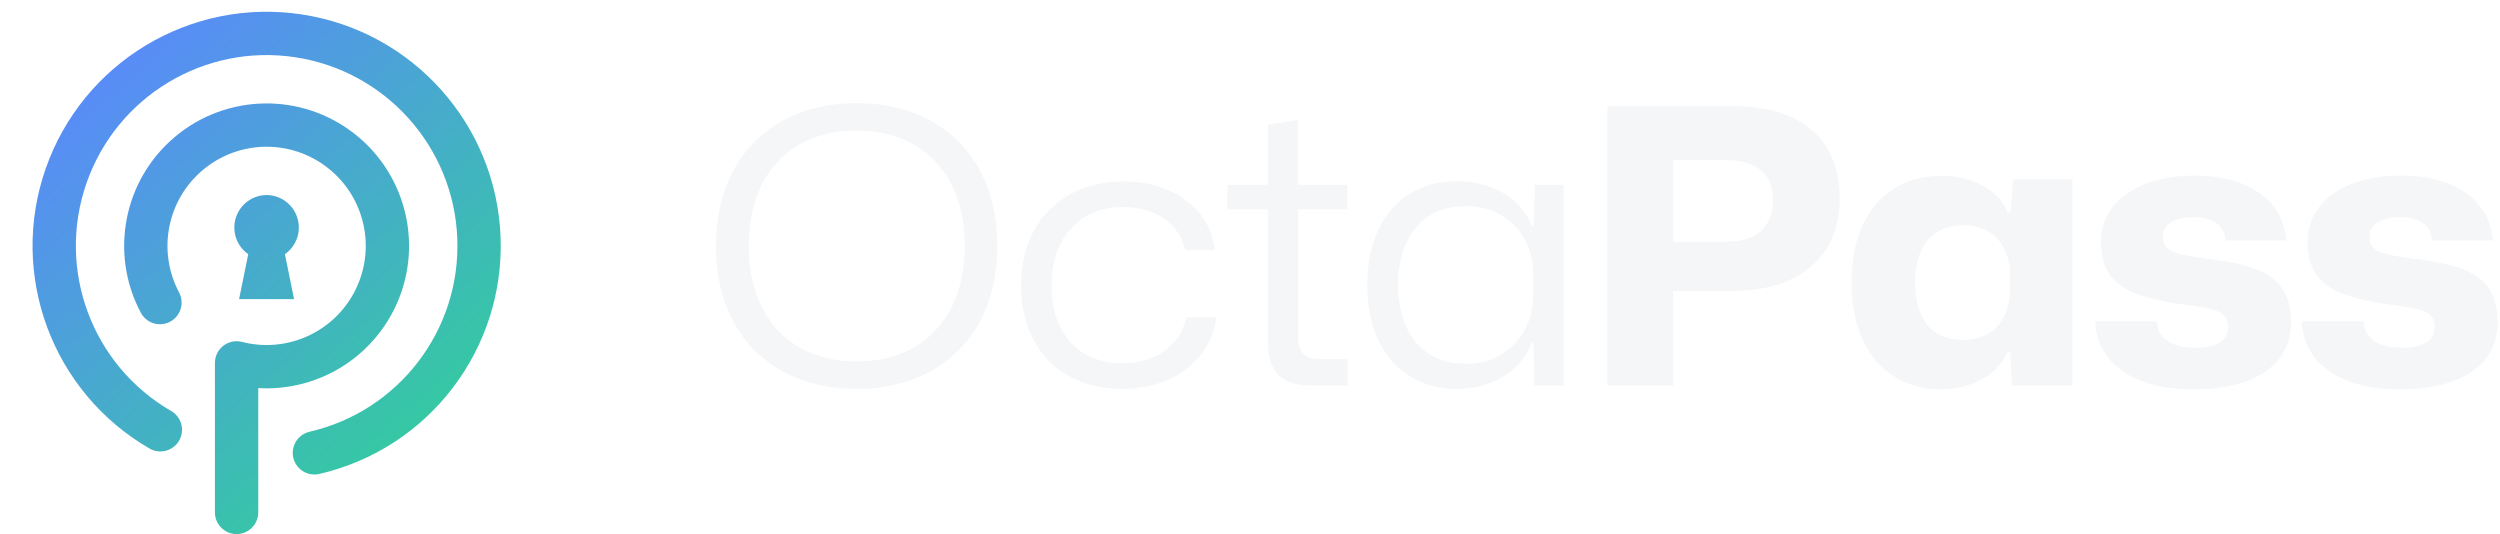
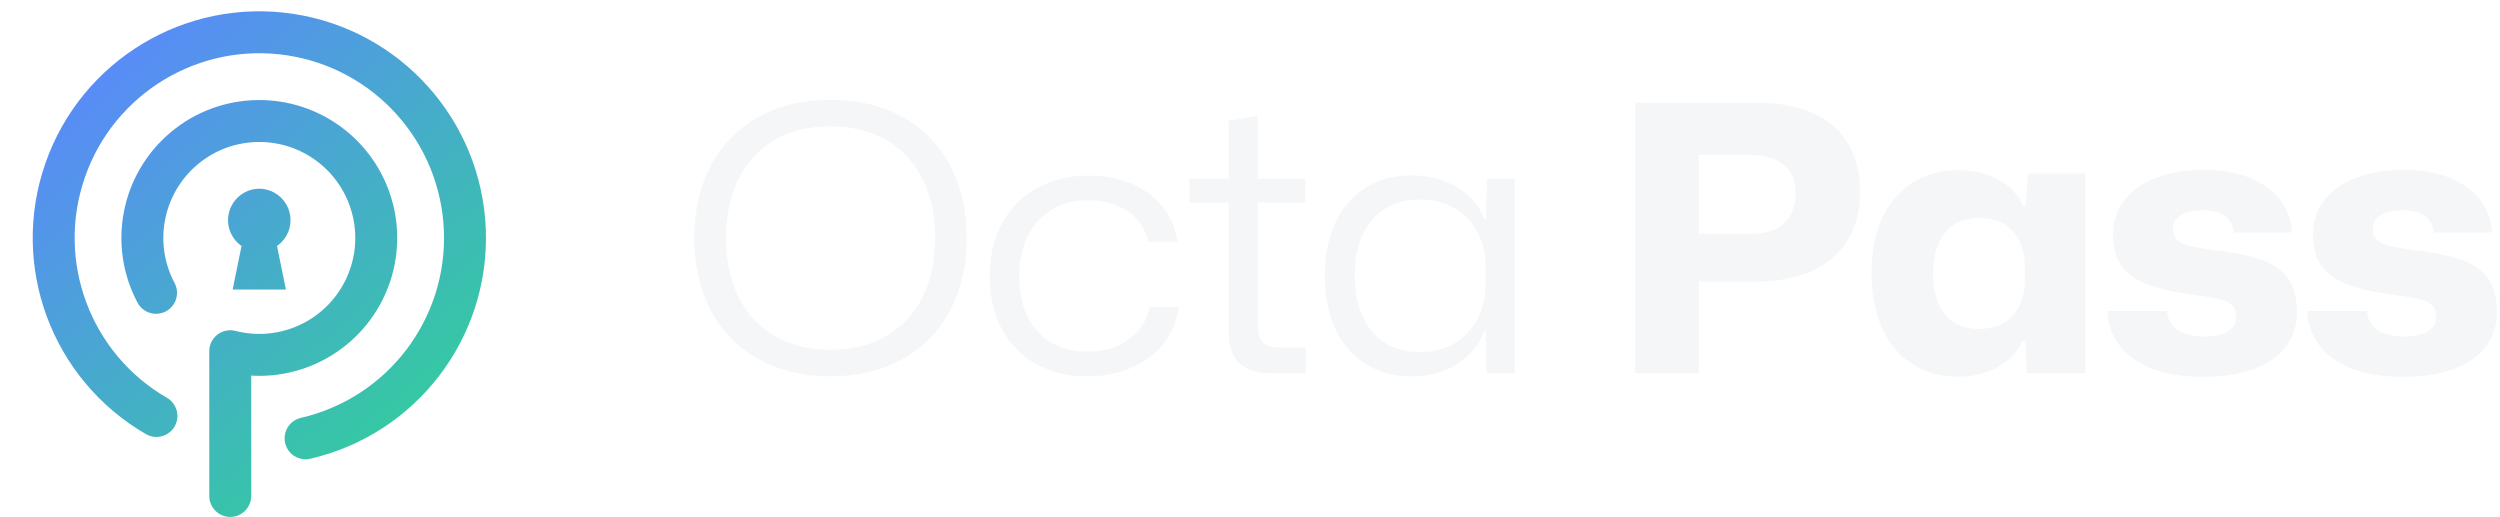
- <svg xmlns="http://www.w3.org/2000/svg" viewBox="0 0 300.1 64" width="300" height="64">
+ <svg xmlns="http://www.w3.org/2000/svg" viewBox="0 0 309.7 64" width="310" height="64">
  <defs>
    <linearGradient id="op-g" x1="8" y1="6" x2="56" y2="60" gradientUnits="userSpaceOnUse">
      <stop offset="0" stop-color="#5C86FF" />
      <stop offset="1" stop-color="#2FD394" />
    </linearGradient>
  </defs>
  <g fill="none" stroke="url(#op-g)" stroke-width="5.2" stroke-linecap="round" stroke-linejoin="round">
    <path d="M19.25 51.58A25.5 25.5 0 1 1 37.74 54.35" />
    <path d="M19.20 36.31A14.5 14.5 0 1 1 28.40 43.55L28.4 61.5" />
  </g>
  <path d="M32 23.4a3.9 3.9 0 0 1 2.2 7.1l1.1 5.4h-6.6l1.1-5.4A3.9 3.9 0 0 1 32 23.4Z" fill="url(#op-g)" />
-   <path transform="translate(84 46.27)" d="M18.83 0.392Q14.995 0.392 11.884 -0.811Q8.773 -2.014 6.541 -4.275Q4.31 -6.536 3.126 -9.701Q1.942 -12.866 1.942 -16.756Q1.942 -20.68 3.14 -23.841Q4.337 -27.002 6.556 -29.244Q8.776 -31.486 11.886 -32.689Q14.997 -33.891 18.831 -33.891Q22.688 -33.891 25.787 -32.689Q28.886 -31.486 31.118 -29.227Q33.349 -26.968 34.533 -23.824Q35.717 -20.68 35.717 -16.756Q35.717 -12.832 34.519 -9.667Q33.322 -6.502 31.085 -4.258Q28.847 -2.014 25.754 -0.811Q22.661 0.392 18.83 0.392ZM18.838 -2.903Q22.843 -2.903 25.749 -4.602Q28.655 -6.301 30.231 -9.403Q31.806 -12.506 31.806 -16.756Q31.806 -19.98 30.901 -22.526Q29.996 -25.071 28.3 -26.879Q26.604 -28.688 24.211 -29.644Q21.818 -30.6 18.831 -30.6Q14.83 -30.6 11.93 -28.923Q9.031 -27.245 7.455 -24.144Q5.88 -21.044 5.88 -16.756Q5.88 -13.566 6.786 -10.995Q7.692 -8.425 9.377 -6.62Q11.063 -4.816 13.449 -3.859Q15.835 -2.903 18.838 -2.903ZM50.69 0.392Q47.941 0.392 45.704 -0.483Q43.468 -1.358 41.871 -3Q40.274 -4.641 39.423 -6.921Q38.573 -9.201 38.573 -12.019Q38.573 -14.837 39.444 -17.127Q40.315 -19.416 41.941 -21.062Q43.566 -22.707 45.834 -23.6Q48.101 -24.493 50.87 -24.493Q53.861 -24.493 56.226 -23.466Q58.59 -22.439 60.062 -20.592Q61.533 -18.745 61.833 -16.288H58.267Q57.846 -17.985 56.781 -19.124Q55.717 -20.263 54.177 -20.846Q52.636 -21.43 50.788 -21.43Q48.788 -21.43 47.213 -20.752Q45.637 -20.074 44.521 -18.823Q43.405 -17.572 42.82 -15.853Q42.234 -14.135 42.234 -12.007Q42.234 -9.089 43.278 -6.999Q44.321 -4.908 46.228 -3.79Q48.135 -2.671 50.724 -2.671Q52.768 -2.671 54.365 -3.365Q55.962 -4.059 57.02 -5.293Q58.078 -6.526 58.389 -8.189H61.996Q61.674 -5.598 60.117 -3.66Q58.561 -1.722 56.141 -0.665Q53.721 0.392 50.69 0.392ZM73.369 0.0Q70.821 0.0 69.513 -1.241Q68.204 -2.482 68.204 -5.19V-21.153H63.343V-24.101H68.204V-31.297L71.803 -31.888V-24.101H77.717V-21.153H71.826V-5.855Q71.826 -4.423 72.469 -3.794Q73.111 -3.165 74.45 -3.165H77.763V0.0ZM90.799 0.403Q88.421 0.403 86.456 -0.462Q84.491 -1.327 83.07 -2.946Q81.649 -4.565 80.89 -6.868Q80.131 -9.172 80.131 -12.064Q80.131 -15.947 81.477 -18.74Q82.823 -21.533 85.23 -23.027Q87.636 -24.52 90.796 -24.52Q93.066 -24.52 94.884 -23.847Q96.701 -23.173 97.984 -21.967Q99.267 -20.761 99.885 -19.131H100.105L100.253 -24.101H103.684V0.0H100.189L100.086 -5.13H99.867Q98.92 -2.642 96.506 -1.12Q94.092 0.403 90.799 0.403ZM91.869 -2.614Q94.474 -2.614 96.301 -3.763Q98.128 -4.913 99.085 -6.765Q100.043 -8.618 100.043 -10.77V-13.491Q100.043 -15.632 99.077 -17.469Q98.112 -19.305 96.289 -20.416Q94.466 -21.526 91.909 -21.526Q89.446 -21.526 87.637 -20.408Q85.829 -19.291 84.834 -17.182Q83.839 -15.073 83.839 -12.064Q83.839 -9.153 84.822 -7.018Q85.805 -4.882 87.606 -3.748Q89.408 -2.614 91.869 -2.614Z M108.948 0.0V-33.534H123.91Q128.306 -33.534 131.166 -32.166Q134.025 -30.799 135.431 -28.32Q136.837 -25.841 136.837 -22.479Q136.837 -18.844 135.222 -16.36Q133.606 -13.875 130.704 -12.613Q127.802 -11.351 123.899 -11.351H116.184V-17.264H123.184Q126.124 -17.264 127.479 -18.643Q128.834 -20.022 128.834 -22.219Q128.834 -24.791 127.28 -25.923Q125.727 -27.056 123.184 -27.056H115.644L116.846 -28.244V0.0ZM148.98 0.442Q146.586 0.442 144.609 -0.434Q142.632 -1.311 141.211 -2.965Q139.791 -4.62 139.028 -6.994Q138.265 -9.369 138.265 -12.364Q138.265 -16.39 139.611 -19.258Q140.957 -22.126 143.367 -23.646Q145.777 -25.167 148.977 -25.167Q150.978 -25.167 152.576 -24.62Q154.173 -24.072 155.315 -23.09Q156.457 -22.107 157.019 -20.776H157.382L157.641 -24.74H164.778V0.0H157.509L157.326 -3.992H156.964Q156.089 -1.984 153.937 -0.771Q151.786 0.442 148.98 0.442ZM151.57 -5.481Q153.437 -5.481 154.705 -6.259Q155.974 -7.038 156.616 -8.382Q157.259 -9.727 157.259 -11.406V-13.362Q157.259 -15.094 156.592 -16.417Q155.925 -17.741 154.669 -18.496Q153.413 -19.251 151.691 -19.251Q149.814 -19.251 148.525 -18.428Q147.235 -17.605 146.563 -16.064Q145.891 -14.522 145.891 -12.364Q145.891 -10.258 146.531 -8.697Q147.171 -7.136 148.438 -6.309Q149.705 -5.481 151.57 -5.481ZM179.27 0.46Q176.545 0.46 174.397 -0.118Q172.249 -0.696 170.741 -1.77Q169.234 -2.844 168.404 -4.356Q167.573 -5.867 167.514 -7.706H174.892Q174.996 -6.631 175.562 -5.927Q176.128 -5.222 177.133 -4.88Q178.139 -4.537 179.477 -4.537Q181.44 -4.537 182.454 -5.169Q183.468 -5.802 183.468 -6.97Q183.468 -7.924 182.997 -8.411Q182.525 -8.898 181.46 -9.169Q180.396 -9.44 178.555 -9.655Q174.947 -10.125 172.659 -10.944Q170.371 -11.763 169.287 -13.261Q168.203 -14.76 168.203 -17.183Q168.203 -19.604 169.584 -21.396Q170.964 -23.188 173.497 -24.194Q176.029 -25.2 179.473 -25.2Q182.683 -25.2 185.079 -24.255Q187.474 -23.309 188.872 -21.566Q190.27 -19.822 190.428 -17.425H183.148Q183.09 -18.386 182.596 -18.994Q182.102 -19.602 181.272 -19.903Q180.443 -20.203 179.324 -20.203Q177.642 -20.203 176.637 -19.603Q175.631 -19.002 175.631 -17.84Q175.631 -16.983 176.168 -16.496Q176.706 -16.008 177.918 -15.729Q179.131 -15.449 181.087 -15.202Q184.61 -14.81 186.804 -13.97Q188.997 -13.13 190.005 -11.608Q191.013 -10.085 191.013 -7.571Q191.013 -5.049 189.621 -3.251Q188.229 -1.453 185.601 -0.496Q182.973 0.46 179.27 0.46ZM204.064 0.46Q201.339 0.46 199.191 -0.118Q197.043 -0.696 195.535 -1.77Q194.028 -2.844 193.198 -4.356Q192.367 -5.867 192.308 -7.706H199.686Q199.79 -6.631 200.356 -5.927Q200.922 -5.222 201.927 -4.88Q202.933 -4.537 204.271 -4.537Q206.234 -4.537 207.248 -5.169Q208.262 -5.802 208.262 -6.97Q208.262 -7.924 207.791 -8.411Q207.319 -8.898 206.254 -9.169Q205.19 -9.44 203.349 -9.655Q199.741 -10.125 197.453 -10.944Q195.165 -11.763 194.081 -13.261Q192.997 -14.76 192.997 -17.183Q192.997 -19.604 194.378 -21.396Q195.758 -23.188 198.291 -24.194Q200.823 -25.2 204.267 -25.2Q207.477 -25.2 209.873 -24.255Q212.268 -23.309 213.666 -21.566Q215.064 -19.822 215.222 -17.425H207.942Q207.884 -18.386 207.39 -18.994Q206.896 -19.602 206.066 -19.903Q205.237 -20.203 204.118 -20.203Q202.436 -20.203 201.431 -19.603Q200.425 -19.002 200.425 -17.84Q200.425 -16.983 200.962 -16.496Q201.5 -16.008 202.712 -15.729Q203.925 -15.449 205.881 -15.202Q209.404 -14.81 211.598 -13.97Q213.791 -13.13 214.799 -11.608Q215.807 -10.085 215.807 -7.571Q215.807 -5.049 214.415 -3.251Q213.023 -1.453 210.395 -0.496Q207.767 0.46 204.064 0.46Z" fill="#F5F6F8" />
+   <path transform="translate(84 46.27)" d="M18.83 0.392Q14.995 0.392 11.884 -0.811Q8.773 -2.014 6.541 -4.275Q4.31 -6.536 3.126 -9.701Q1.942 -12.866 1.942 -16.756Q1.942 -20.68 3.14 -23.841Q4.337 -27.002 6.556 -29.244Q8.776 -31.486 11.886 -32.689Q14.997 -33.891 18.831 -33.891Q22.688 -33.891 25.787 -32.689Q28.886 -31.486 31.118 -29.227Q33.349 -26.968 34.533 -23.824Q35.717 -20.68 35.717 -16.756Q35.717 -12.832 34.519 -9.667Q33.322 -6.502 31.085 -4.258Q28.847 -2.014 25.754 -0.811Q22.661 0.392 18.83 0.392ZM18.838 -2.903Q22.843 -2.903 25.749 -4.602Q28.655 -6.301 30.231 -9.403Q31.806 -12.506 31.806 -16.756Q31.806 -19.98 30.901 -22.526Q29.996 -25.071 28.3 -26.879Q26.604 -28.688 24.211 -29.644Q21.818 -30.6 18.831 -30.6Q14.83 -30.6 11.93 -28.923Q9.031 -27.245 7.455 -24.144Q5.88 -21.044 5.88 -16.756Q5.88 -13.566 6.786 -10.995Q7.692 -8.425 9.377 -6.62Q11.063 -4.816 13.449 -3.859Q15.835 -2.903 18.838 -2.903ZM50.69 0.392Q47.941 0.392 45.704 -0.483Q43.468 -1.358 41.871 -3Q40.274 -4.641 39.423 -6.921Q38.573 -9.201 38.573 -12.019Q38.573 -14.837 39.444 -17.127Q40.315 -19.416 41.941 -21.062Q43.566 -22.707 45.834 -23.6Q48.101 -24.493 50.87 -24.493Q53.861 -24.493 56.226 -23.466Q58.59 -22.439 60.062 -20.592Q61.533 -18.745 61.833 -16.288H58.267Q57.846 -17.985 56.781 -19.124Q55.717 -20.263 54.177 -20.846Q52.636 -21.43 50.788 -21.43Q48.788 -21.43 47.213 -20.752Q45.637 -20.074 44.521 -18.823Q43.405 -17.572 42.82 -15.853Q42.234 -14.135 42.234 -12.007Q42.234 -9.089 43.278 -6.999Q44.321 -4.908 46.228 -3.79Q48.135 -2.671 50.724 -2.671Q52.768 -2.671 54.365 -3.365Q55.962 -4.059 57.02 -5.293Q58.078 -6.526 58.389 -8.189H61.996Q61.674 -5.598 60.117 -3.66Q58.561 -1.722 56.141 -0.665Q53.721 0.392 50.69 0.392ZM73.369 0.0Q70.821 0.0 69.513 -1.241Q68.204 -2.482 68.204 -5.19V-21.153H63.343V-24.101H68.204V-31.297L71.803 -31.888V-24.101H77.717V-21.153H71.826V-5.855Q71.826 -4.423 72.469 -3.794Q73.111 -3.165 74.45 -3.165H77.763V0.0ZM90.799 0.403Q88.421 0.403 86.456 -0.462Q84.491 -1.327 83.07 -2.946Q81.649 -4.565 80.89 -6.868Q80.131 -9.172 80.131 -12.064Q80.131 -15.947 81.477 -18.74Q82.823 -21.533 85.23 -23.027Q87.636 -24.52 90.796 -24.52Q93.066 -24.52 94.884 -23.847Q96.701 -23.173 97.984 -21.967Q99.267 -20.761 99.885 -19.131H100.105L100.253 -24.101H103.684V0.0H100.189L100.086 -5.13H99.867Q98.92 -2.642 96.506 -1.12Q94.092 0.403 90.799 0.403ZM91.869 -2.614Q94.474 -2.614 96.301 -3.763Q98.128 -4.913 99.085 -6.765Q100.043 -8.618 100.043 -10.77V-13.491Q100.043 -15.632 99.077 -17.469Q98.112 -19.305 96.289 -20.416Q94.466 -21.526 91.909 -21.526Q89.446 -21.526 87.637 -20.408Q85.829 -19.291 84.834 -17.182Q83.839 -15.073 83.839 -12.064Q83.839 -9.153 84.822 -7.018Q85.805 -4.882 87.606 -3.748Q89.408 -2.614 91.869 -2.614Z M118.608 0.0V-33.534H133.57Q137.966 -33.534 140.826 -32.166Q143.685 -30.799 145.091 -28.32Q146.497 -25.841 146.497 -22.479Q146.497 -18.844 144.882 -16.36Q143.266 -13.875 140.364 -12.613Q137.462 -11.351 133.559 -11.351H125.844V-17.264H132.844Q135.784 -17.264 137.139 -18.643Q138.494 -20.022 138.494 -22.219Q138.494 -24.791 136.94 -25.923Q135.387 -27.056 132.844 -27.056H125.304L126.506 -28.244V0.0ZM158.64 0.442Q156.246 0.442 154.269 -0.434Q152.292 -1.311 150.871 -2.965Q149.451 -4.62 148.688 -6.994Q147.925 -9.369 147.925 -12.364Q147.925 -16.39 149.271 -19.258Q150.617 -22.126 153.027 -23.646Q155.437 -25.167 158.637 -25.167Q160.638 -25.167 162.236 -24.62Q163.833 -24.072 164.975 -23.09Q166.117 -22.107 166.679 -20.776H167.042L167.301 -24.74H174.438V0.0H167.169L166.986 -3.992H166.624Q165.749 -1.984 163.597 -0.771Q161.446 0.442 158.64 0.442ZM161.23 -5.481Q163.097 -5.481 164.365 -6.259Q165.634 -7.038 166.276 -8.382Q166.919 -9.727 166.919 -11.406V-13.362Q166.919 -15.094 166.252 -16.417Q165.585 -17.741 164.329 -18.496Q163.073 -19.251 161.351 -19.251Q159.474 -19.251 158.185 -18.428Q156.895 -17.605 156.223 -16.064Q155.551 -14.522 155.551 -12.364Q155.551 -10.258 156.191 -8.697Q156.831 -7.136 158.098 -6.309Q159.365 -5.481 161.23 -5.481ZM188.93 0.46Q186.205 0.46 184.057 -0.118Q181.909 -0.696 180.401 -1.77Q178.894 -2.844 178.064 -4.356Q177.233 -5.867 177.174 -7.706H184.552Q184.656 -6.631 185.222 -5.927Q185.788 -5.222 186.793 -4.88Q187.799 -4.537 189.137 -4.537Q191.1 -4.537 192.114 -5.169Q193.128 -5.802 193.128 -6.97Q193.128 -7.924 192.657 -8.411Q192.185 -8.898 191.12 -9.169Q190.056 -9.44 188.215 -9.655Q184.607 -10.125 182.319 -10.944Q180.031 -11.763 178.947 -13.261Q177.863 -14.76 177.863 -17.183Q177.863 -19.604 179.244 -21.396Q180.624 -23.188 183.157 -24.194Q185.689 -25.2 189.133 -25.2Q192.343 -25.2 194.739 -24.255Q197.134 -23.309 198.532 -21.566Q199.93 -19.822 200.088 -17.425H192.808Q192.75 -18.386 192.256 -18.994Q191.762 -19.602 190.932 -19.903Q190.103 -20.203 188.984 -20.203Q187.302 -20.203 186.297 -19.603Q185.291 -19.002 185.291 -17.84Q185.291 -16.983 185.828 -16.496Q186.366 -16.008 187.578 -15.729Q188.791 -15.449 190.747 -15.202Q194.27 -14.81 196.464 -13.97Q198.657 -13.13 199.665 -11.608Q200.673 -10.085 200.673 -7.571Q200.673 -5.049 199.281 -3.251Q197.889 -1.453 195.261 -0.496Q192.633 0.46 188.93 0.46ZM213.724 0.46Q210.999 0.46 208.851 -0.118Q206.703 -0.696 205.195 -1.77Q203.688 -2.844 202.858 -4.356Q202.027 -5.867 201.968 -7.706H209.346Q209.45 -6.631 210.016 -5.927Q210.582 -5.222 211.587 -4.88Q212.593 -4.537 213.931 -4.537Q215.894 -4.537 216.908 -5.169Q217.922 -5.802 217.922 -6.97Q217.922 -7.924 217.451 -8.411Q216.979 -8.898 215.914 -9.169Q214.85 -9.44 213.009 -9.655Q209.401 -10.125 207.113 -10.944Q204.825 -11.763 203.741 -13.261Q202.657 -14.76 202.657 -17.183Q202.657 -19.604 204.038 -21.396Q205.418 -23.188 207.951 -24.194Q210.483 -25.2 213.927 -25.2Q217.137 -25.2 219.533 -24.255Q221.928 -23.309 223.326 -21.566Q224.724 -19.822 224.882 -17.425H217.602Q217.544 -18.386 217.05 -18.994Q216.556 -19.602 215.726 -19.903Q214.897 -20.203 213.778 -20.203Q212.096 -20.203 211.091 -19.603Q210.085 -19.002 210.085 -17.84Q210.085 -16.983 210.622 -16.496Q211.16 -16.008 212.372 -15.729Q213.585 -15.449 215.541 -15.202Q219.064 -14.81 221.258 -13.97Q223.451 -13.13 224.459 -11.608Q225.467 -10.085 225.467 -7.571Q225.467 -5.049 224.075 -3.251Q222.683 -1.453 220.055 -0.496Q217.427 0.46 213.724 0.46Z" fill="#F5F6F8" />
</svg>
